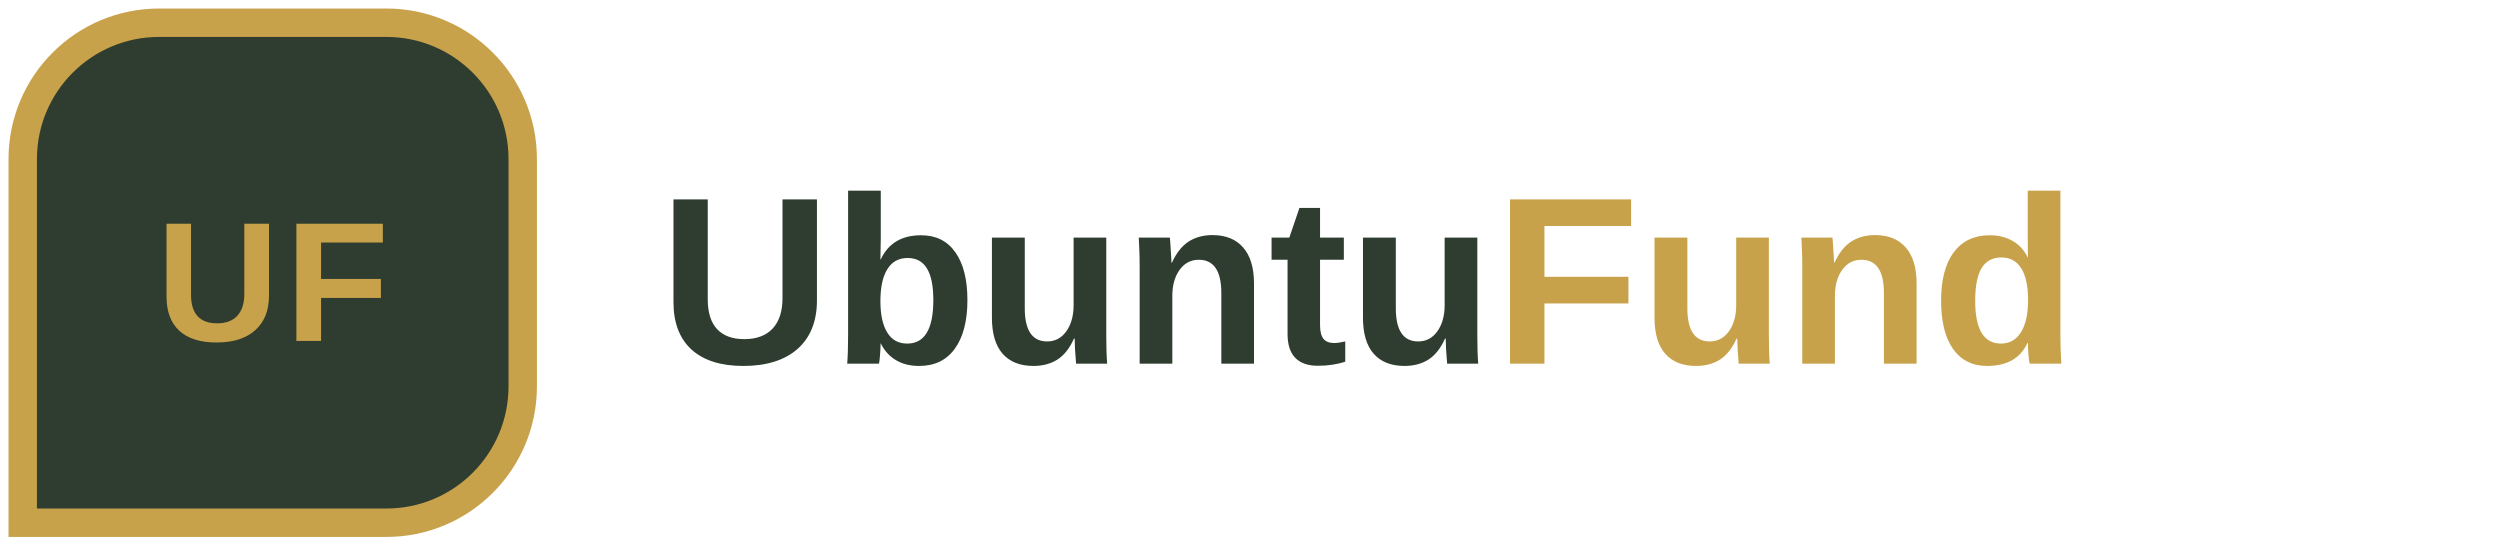
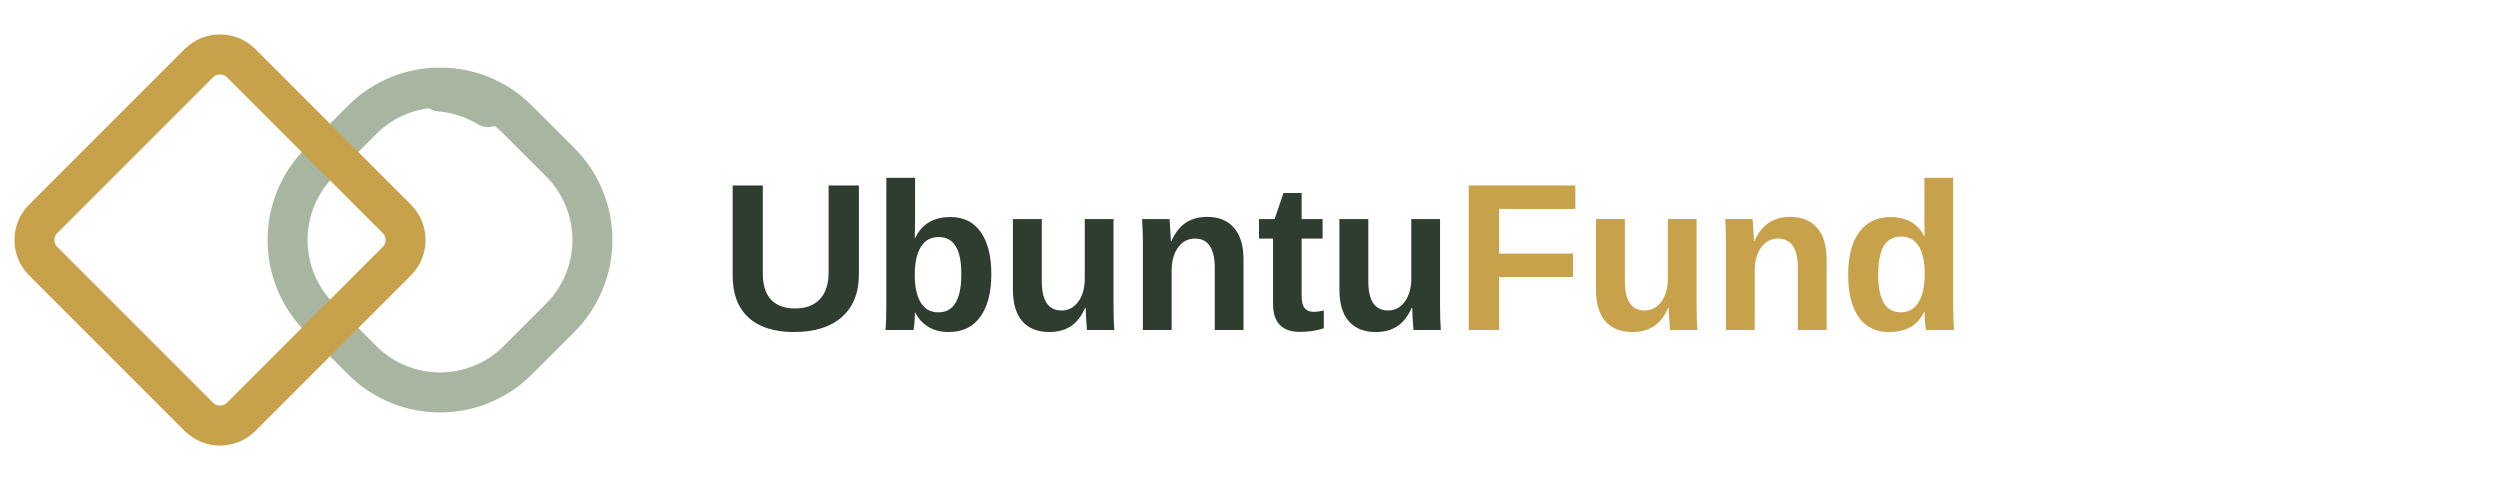
- <svg xmlns="http://www.w3.org/2000/svg" viewBox="0 0 220 48" width="220" height="48">
-   <path d="M14 2h20a12 12 0 0 1 12 12v20a12 12 0 0 1-12 12H2V14A12 12 0 0 1 14 2Z" fill="#2E3D2F" stroke="#C7A24A" stroke-width="2.5" />
-   <text x="24" y="30" text-anchor="middle" font-family="Arial Black, Arial, sans-serif" font-size="15" font-weight="900" fill="#C7A24A" letter-spacing="0.5">UF</text>
-   <text x="58" y="32" font-family="Arial Black, Arial, sans-serif" font-size="21" font-weight="900" fill="#2E3D2F">Ubuntu<tspan fill="#C7A24A">Fund</tspan>
+ <svg xmlns="http://www.w3.org/2000/svg" viewBox="0 0 250 48" width="250" height="48">
+   <rect x="30" y="10" width="28" height="28" rx="11" transform="rotate(45 44 24)" fill="none" stroke="#A8B5A0" stroke-width="4" />
+   <rect x="8" y="10" width="28" height="28" rx="3" transform="rotate(45 22 24)" fill="none" stroke="#C7A24A" stroke-width="4" />
+   <path d="M 33.5 13.5 A 11 11 0 0 1 38 11.2" fill="none" stroke="#A8B5A0" stroke-width="4" stroke-linecap="round" transform="rotate(45 44 24)" />
+   <text x="72" y="33" font-family="Arial Black, Arial, sans-serif" font-size="21" font-weight="900" fill="#2E3D2F">Ubuntu<tspan fill="#C7A24A">Fund</tspan>
  </text>
</svg>
